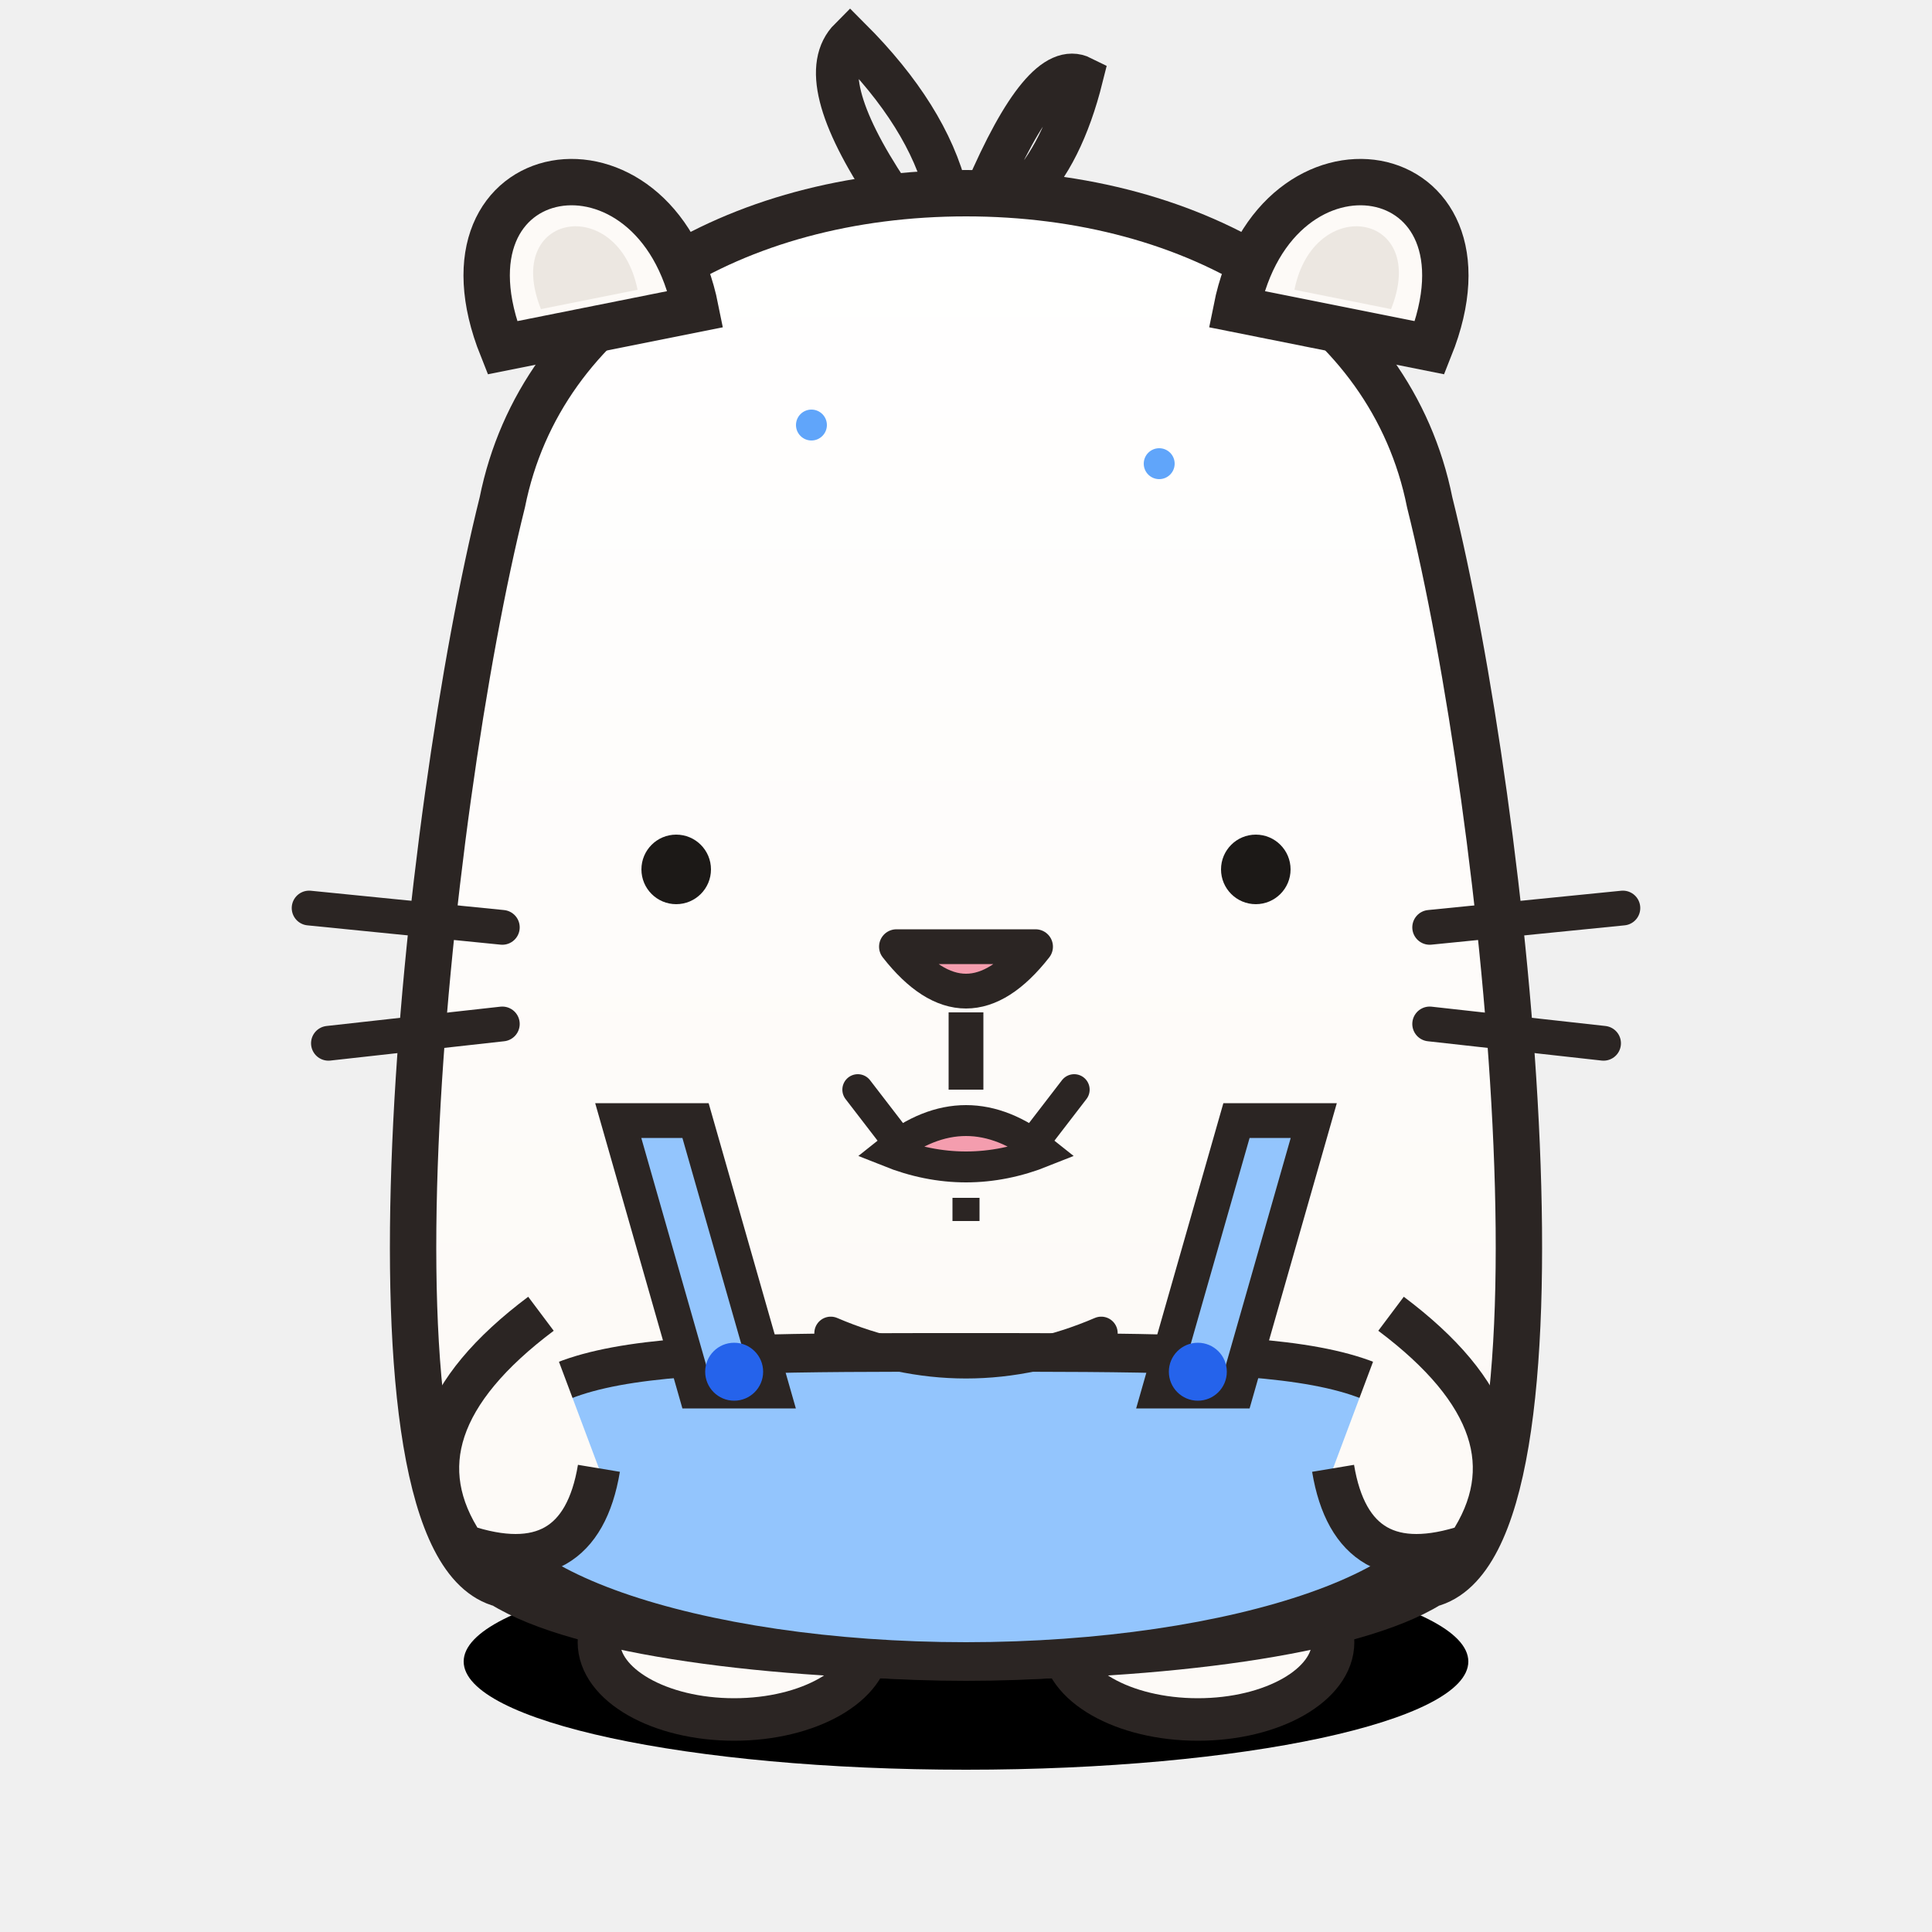
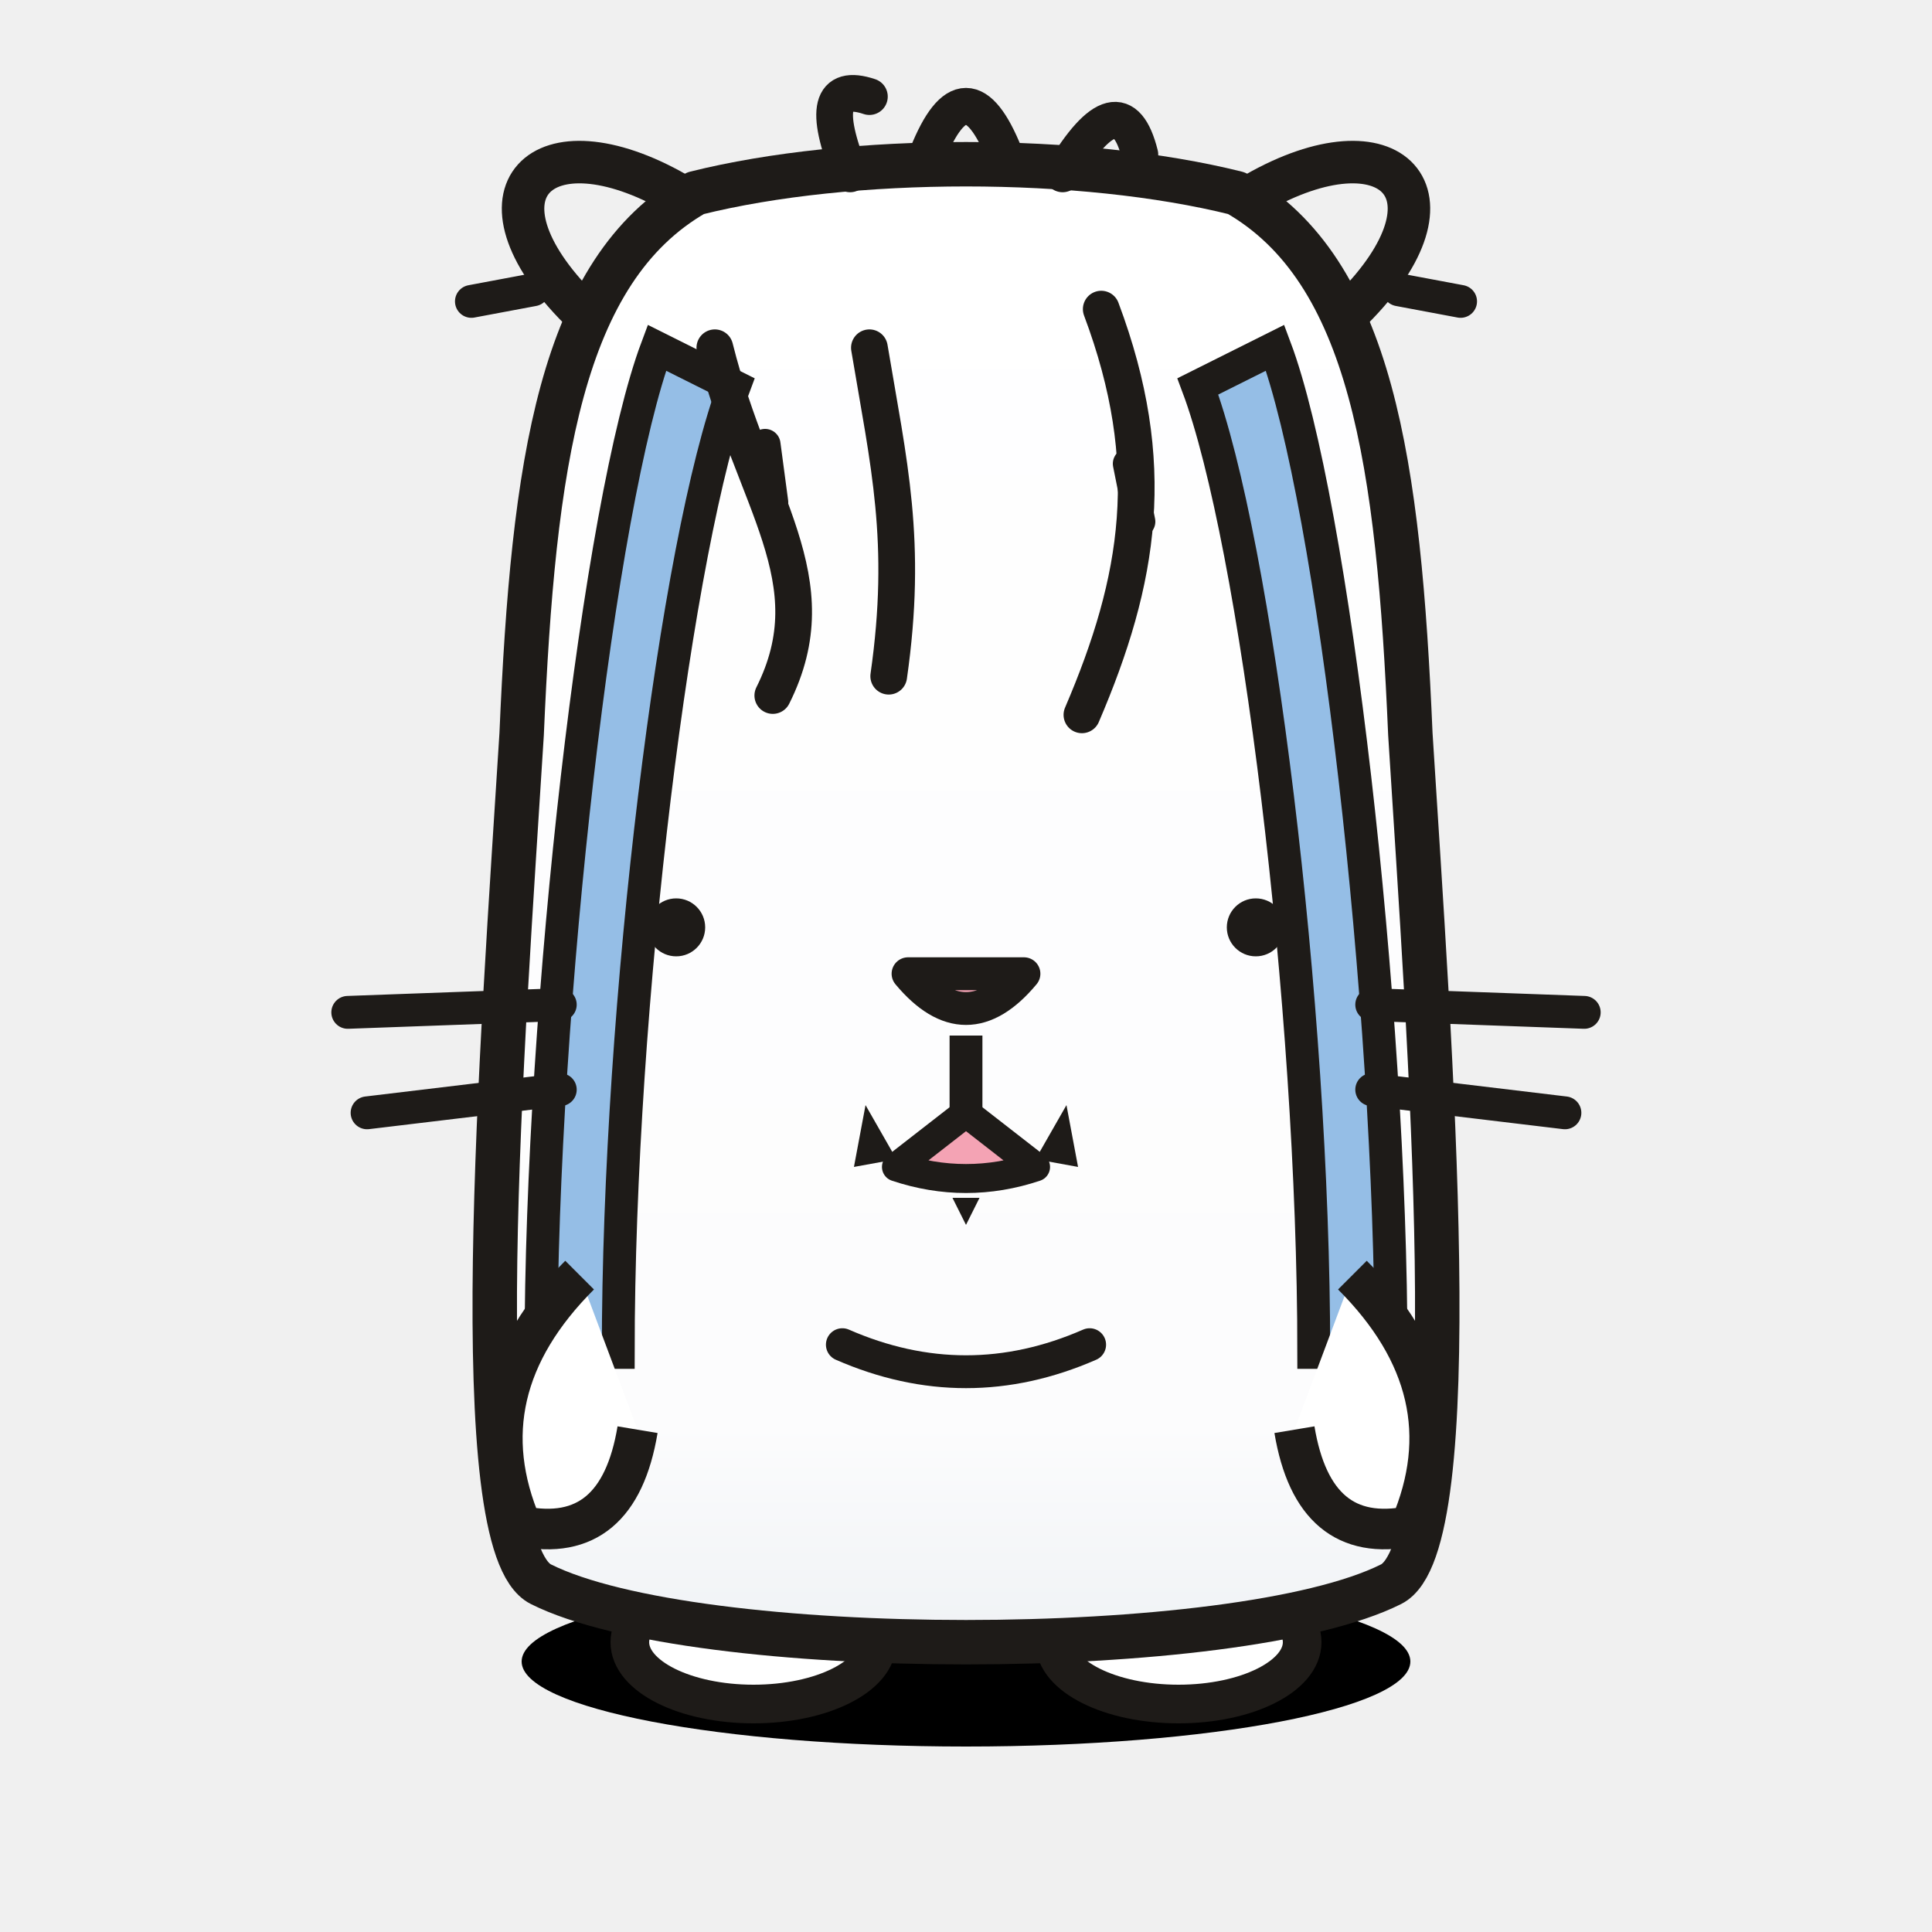
<svg xmlns="http://www.w3.org/2000/svg" viewBox="-25 -25 50 50">
  <defs>
-     <linearGradient id="body-grad" x1="0" y1="0" x2="0" y2="1">
+     <linearGradient id="fur-grad" x1="0" y1="0" x2="0" y2="1">
      <stop offset="0%" stop-color="#FFFFFF" />
-       <stop offset="80%" stop-color="#FDFAF7" />
-       <stop offset="100%" stop-color="#ECE7E1" />
+       <stop offset="85%" stop-color="#FCFCFD" />
+       <stop offset="100%" stop-color="#EFF2F5" />
    </linearGradient>
  </defs>
  <style>
    #shadow-js {
      animation: shadow-breathe 3.2s ease-in-out infinite;
      transform-origin: 0px 18px;
    }
    #body-js {
      animation: jelly-breathe 3.2s ease-in-out infinite;
      transform-origin: 0px 18px;
    }
-     #ear-left {
-       animation: ear-twitch-l 3.6s ease-in-out infinite;
-       transform-origin: -10px -18px;
+     #ears-and-spikes {
+       animation: ear-twitch 3.8s ease-in-out infinite;
+       transform-origin: 0px -18px;
    }
-     #ear-right {
-       animation: ear-twitch-r 3.6s ease-in-out infinite;
-       transform-origin: 10px -18px;
-     }
-     #tufts {
-       animation: tuft-sway 3.2s ease-in-out infinite;
-       transform-origin: 0px -20px;
+     #forehead-bangs {
+       animation: bangs-sway 3.2s ease-in-out infinite;
+       transform-origin: 0px -16px;
    }
    #eyes-js {
      animation: eye-blink 4.2s steps(1) infinite;
-       transform-origin: 0px -2.5px;
+       transform-origin: 0px -1px;
    }
    @keyframes jelly-breathe {
      0%, 100% { transform: scale(1, 1) translateY(0); }
-       50% { transform: scale(1.025, 0.97) translateY(0.4px); }
+       50% { transform: scale(1.025, 0.975) translateY(0.35px); }
    }
    @keyframes shadow-breathe {
-       0%, 100% { transform: scale(1, 1); opacity: 0.12; }
-       50% { transform: scale(1.05, 1.05); opacity: 0.15; }
+       0%, 100% { transform: scale(1, 1); opacity: 0.11; }
+       50% { transform: scale(1.05, 1.05); opacity: 0.14; }
    }
-     @keyframes ear-twitch-l {
+     @keyframes ear-twitch {
      0%, 82%, 100% { transform: rotate(0deg); }
-       85% { transform: rotate(-8deg); }
-       88% { transform: rotate(4deg); }
-       91% { transform: rotate(-5deg); }
+       85% { transform: rotate(-3deg) scaleY(1.05); }
+       88% { transform: rotate(3deg) scaleY(0.97); }
+       91% { transform: rotate(-2deg); }
    }
-     @keyframes ear-twitch-r {
-       0%, 82%, 100% { transform: rotate(0deg); }
-       85% { transform: rotate(8deg); }
-       88% { transform: rotate(-4deg); }
-       91% { transform: rotate(5deg); }
-     }
-     @keyframes tuft-sway {
+     @keyframes bangs-sway {
      0%, 100% { transform: rotate(0deg); }
-       50% { transform: rotate(3deg); }
+       50% { transform: rotate(2deg); }
    }
    @keyframes eye-blink {
      0%, 94%, 100% { transform: scaleY(1); }
      96%, 98% { transform: scaleY(0.1); }
    }
  </style>
  <g id="shadow-js">
-     <ellipse cx="0" cy="18" rx="13" ry="2.8" fill="#000000" />
+     <ellipse cx="0" cy="18" rx="11.5" ry="2.2" fill="#000000" />
  </g>
  <g id="body-js">
    <g id="feet">
-       <ellipse id="foot-left" cx="-6" cy="17.5" rx="3.5" ry="2" fill="#FDFAF7" stroke="#2B2523" stroke-width="1.1" />
-       <ellipse id="foot-right" cx="6" cy="17.5" rx="3.5" ry="2" fill="#FDFAF7" stroke="#2B2523" stroke-width="1.1" />
+       <ellipse id="foot-left" cx="-5.5" cy="17.5" rx="3.2" ry="1.6" fill="#FFFFFF" stroke="#1E1B18" stroke-width="1.0" />
+       <ellipse id="foot-right" cx="5.5" cy="17.5" rx="3.2" ry="1.6" fill="#FFFFFF" stroke="#1E1B18" stroke-width="1.0" />
    </g>
    <g id="torso">
-       <path d="M -12,16 C -16,15 -14,-4 -12,-12 C -11,-17 -6,-20 0,-20 C 6,-20 11,-17 12,-12 C 14,-4 16,15 12,16 C 8,18.5 -8,18.5 -12,16 Z" fill="url(#body-grad)" stroke="#2B2523" stroke-width="1.2" stroke-linejoin="round" />
+       <path id="body-shape" d="         M -11,16         C -13,15 -12,2 -11.5,-6         C -11.2,-13 -10.5,-18 -7,-20         C -3,-21 3,-21 7,-20         C 10.5,-18 11.2,-13 11.5,-6         C 12,2 13,15 11,16         C 7,18 -7,18 -11,16 Z" fill="url(#fur-grad)" stroke="#1E1B18" stroke-width="1.15" stroke-linejoin="round" />
    </g>
-     <g id="overalls">
-       <path d="M -12.5,13.5 C -13,16 -7,18 0,18 C 7,18 13,16 12.5,13.5 C 12,10 9,10 0,10 C -9,10 -12,10 -12.5,13.5 Z" fill="#93C5FD" stroke="#2B2523" stroke-width="1.0" />
-       <path d="M -9,4 L -7,11 L -5,11 L -7,4 Z" fill="#93C5FD" stroke="#2B2523" stroke-width="0.9" />
-       <circle cx="-6" cy="10.5" r="0.75" fill="#2563EB" />
-       <path d="M 9,4 L 7,11 L 5,11 L 7,4 Z" fill="#93C5FD" stroke="#2B2523" stroke-width="0.9" />
-       <circle cx="6" cy="10.5" r="0.75" fill="#2563EB" />
+     <g id="straps">
+       <path d="M -11,10 C -11,1 -9.5,-12 -8,-16 L -6,-15 C -7.5,-11 -9,1 -9,10 Z" fill="#95BEE6" stroke="#1E1B18" stroke-width="0.85" />
+       <path d="M 11,10 C 11,1 9.5,-12 8,-16 L 6,-15 C 7.5,-11 9,1 9,10 Z" fill="#95BEE6" stroke="#1E1B18" stroke-width="0.85" />
    </g>
-     <g id="ears">
-       <g id="ear-left">
-         <path d="M -12,-16 C -14,-21 -8,-22 -7,-17 Z" fill="#FDFAF7" stroke="#2B2523" stroke-width="1.2" />
-         <path d="M -11,-17 C -12,-19.5 -9,-20 -8.5,-17.5" fill="#ECE7E1" />
-       </g>
-       <g id="ear-right">
-         <path d="M 12,-16 C 14,-21 8,-22 7,-17 Z" fill="#FDFAF7" stroke="#2B2523" stroke-width="1.2" />
-         <path d="M 11,-17 C 12,-19.5 9,-20 8.5,-17.5" fill="#ECE7E1" />
-       </g>
+     <g id="ears-and-spikes">
+       <path d="M -10,-17 C -13,-20 -11,-22 -7.5,-20" fill="none" stroke="#1E1B18" stroke-width="1.1" stroke-linecap="round" />
+       <line x1="-11.2" y1="-17.5" x2="-12.8" y2="-17.2" stroke="#1E1B18" stroke-width="0.85" stroke-linecap="round" />
+       <path d="M 10,-17 C 13,-20 11,-22 7.5,-20" fill="none" stroke="#1E1B18" stroke-width="1.1" stroke-linecap="round" />
+       <line x1="11.2" y1="-17.5" x2="12.8" y2="-17.2" stroke="#1E1B18" stroke-width="0.85" stroke-linecap="round" />
+       <path d="M -3,-20.5 Q -4,-23 -2.5,-22.5" fill="none" stroke="#1E1B18" stroke-width="0.95" stroke-linecap="round" />
+       <path d="M -1,-21 Q 0,-23.5 1,-21" fill="none" stroke="#1E1B18" stroke-width="0.95" stroke-linecap="round" />
+       <path d="M 2.5,-20.5 Q 4,-23 4.5,-21" fill="none" stroke="#1E1B18" stroke-width="0.95" stroke-linecap="round" />
    </g>
-     <g id="tufts">
-       <path d="M -2,-20 Q -4,-23 -3,-24 Q -1,-22 -0.5,-20" fill="none" stroke="#2B2523" stroke-width="1.1" stroke-linecap="round" />
-       <path d="M 0.5,-20 Q 2,-23.5 3,-23 Q 2.5,-21 1.5,-20" fill="none" stroke="#2B2523" stroke-width="1.1" stroke-linecap="round" />
-       <circle cx="-4" cy="-14" r="0.4" fill="#60A5FA" />
-       <circle cx="5" cy="-13" r="0.4" fill="#60A5FA" />
+     <g id="forehead-bangs">
+       <path d="M -6.5,-16 C -5.5,-12 -3.5,-10 -5,-7" fill="none" stroke="#1E1B18" stroke-width="0.95" stroke-linecap="round" />
+       <path d="M -2.5,-16 C -2,-13 -1.5,-11 -2,-7.5" fill="none" stroke="#1E1B18" stroke-width="0.95" stroke-linecap="round" />
+       <path d="M 3.5,-17 C 5,-13 4.5,-10 3,-6.5" fill="none" stroke="#1E1B18" stroke-width="0.95" stroke-linecap="round" />
+       <line x1="-5.2" y1="-13.5" x2="-5" y2="-12" stroke="#1E1B18" stroke-width="0.8" stroke-linecap="round" />
+       <line x1="4.2" y1="-13" x2="4.5" y2="-11.5" stroke="#1E1B18" stroke-width="0.8" stroke-linecap="round" />
    </g>
    <g id="eyes-js">
-       <circle id="eye-left" cx="-7.5" cy="-2.5" r="0.9" fill="#1C1917" />
-       <circle id="eye-right" cx="7.5" cy="-2.5" r="0.9" fill="#1C1917" />
+       <circle id="eye-left" cx="-7.5" cy="-1" r="0.75" fill="#1E1B18" />
+       <circle id="eye-right" cx="7.5" cy="-1" r="0.75" fill="#1E1B18" />
    </g>
-     <g id="face-details">
-       <line x1="-12" y1="-1" x2="-17" y2="-1.5" stroke="#2B2523" stroke-width="0.9" stroke-linecap="round" />
-       <line x1="-12" y1="1.5" x2="-16.5" y2="2" stroke="#2B2523" stroke-width="0.9" stroke-linecap="round" />
-       <line x1="12" y1="-1" x2="17" y2="-1.5" stroke="#2B2523" stroke-width="0.9" stroke-linecap="round" />
-       <line x1="12" y1="1.5" x2="16.5" y2="2" stroke="#2B2523" stroke-width="0.9" stroke-linecap="round" />
-       <path d="M -1.8,-0.5 L 1.8,-0.5 Q 0,1.8 -1.8,-0.5 Z" fill="#F49DAE" stroke="#2B2523" stroke-width="0.9" stroke-linejoin="round" />
-       <line x1="0" y1="1.2" x2="0" y2="3.2" stroke="#2B2523" stroke-width="0.9" />
-       <path d="M -2,4.8 Q 0,3.2 2,4.8 Q 0,5.6 -2,4.8 Z" fill="#F49DAE" stroke="#2B2523" stroke-width="0.8" />
-       <line x1="-2.8" y1="3.2" x2="-1.8" y2="4.5" stroke="#2B2523" stroke-width="0.8" stroke-linecap="round" />
-       <line x1="2.8" y1="3.2" x2="1.8" y2="4.5" stroke="#2B2523" stroke-width="0.8" stroke-linecap="round" />
-       <line x1="0" y1="6.0" x2="0" y2="6.6" stroke="#2B2523" stroke-width="0.7" />
-       <path d="M -3.5,9.5 Q 0,11 3.5,9.5" fill="none" stroke="#2B2523" stroke-width="0.85" stroke-linecap="round" />
+     <g id="face-features">
+       <line x1="-10.5" y1="1" x2="-16" y2="1.2" stroke="#1E1B18" stroke-width="0.85" stroke-linecap="round" />
+       <line x1="-10.5" y1="3.2" x2="-15.5" y2="3.8" stroke="#1E1B18" stroke-width="0.85" stroke-linecap="round" />
+       <line x1="10.5" y1="1" x2="16" y2="1.2" stroke="#1E1B18" stroke-width="0.85" stroke-linecap="round" />
+       <line x1="10.5" y1="3.2" x2="15.5" y2="3.8" stroke="#1E1B18" stroke-width="0.85" stroke-linecap="round" />
+       <path d="M -1.5,0.2 L 1.5,0.2 Q 0,2.0 -1.5,0.2 Z" fill="#F4A3B4" stroke="#1E1B18" stroke-width="0.85" stroke-linejoin="round" />
+       <line x1="0" y1="1.8" x2="0" y2="3.8" stroke="#1E1B18" stroke-width="0.85" />
+       <path d="M -1.8,5.2 L 0,3.8 L 1.8,5.2 Q 0,5.8 -1.8,5.2 Z" fill="#F4A3B4" stroke="#1E1B18" stroke-width="0.75" stroke-linejoin="round" />
+       <polygon points="-2.6,3.6 -1.8,5.0 -2.9,5.2" fill="#1E1B18" />
+       <polygon points="2.6,3.6 1.8,5.0 2.9,5.2" fill="#1E1B18" />
+       <polygon points="-0.35,6.0 0.35,6.0 0,6.7" fill="#1E1B18" />
+       <path d="M -3.2,9.8 Q 0,11.2 3.2,9.8" fill="none" stroke="#1E1B18" stroke-width="0.85" stroke-linecap="round" />
    </g>
    <g id="arms">
      <g id="arm-left">
-         <path d="M -11,9 Q -15,12 -13,15 Q -10,16 -9.5,13" fill="#FDFAF7" stroke="#2B2523" stroke-width="1.1" />
+         <path d="M -10,8 Q -13,11 -11.5,14.5 Q -9,15 -8.5,12" fill="#FFFFFF" stroke="#1E1B18" stroke-width="1.05" />
      </g>
      <g id="arm-right">
-         <path d="M 11,9 Q 15,12 13,15 Q 10,16 9.5,13" fill="#FDFAF7" stroke="#2B2523" stroke-width="1.1" />
+         <path d="M 10,8 Q 13,11 11.5,14.5 Q 9,15 8.5,12" fill="#FFFFFF" stroke="#1E1B18" stroke-width="1.05" />
      </g>
    </g>
  </g>
</svg>
